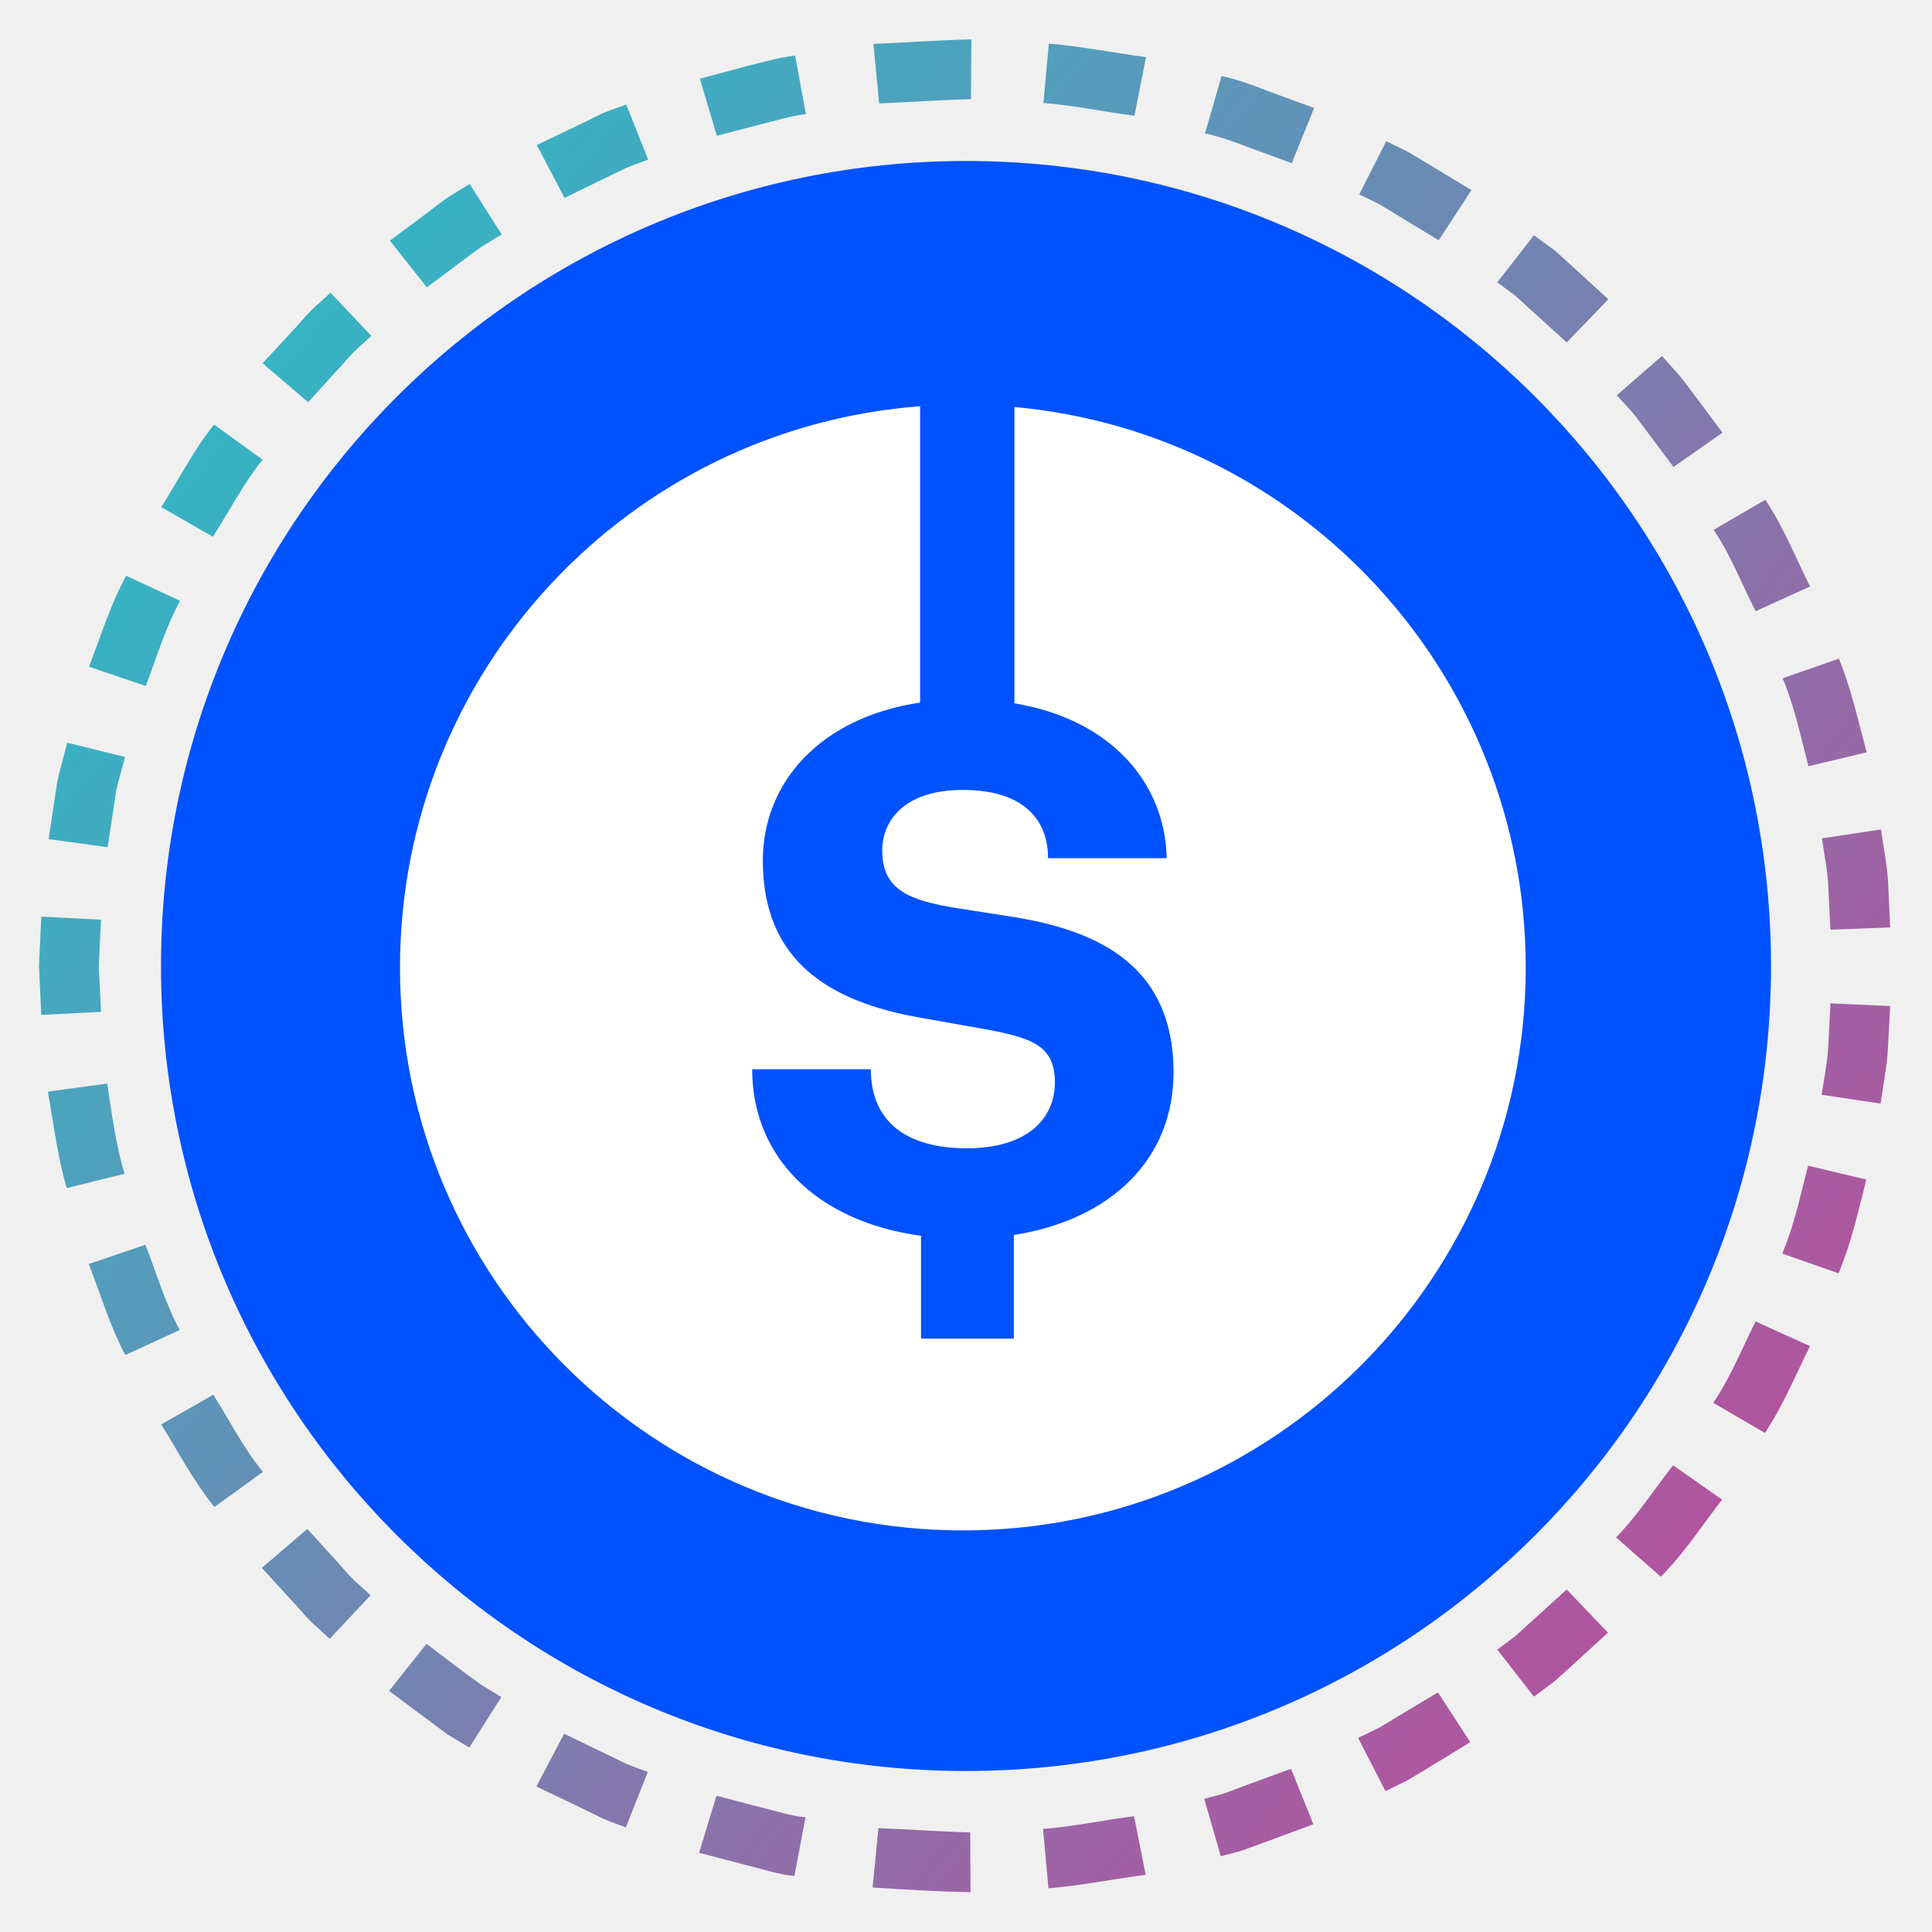
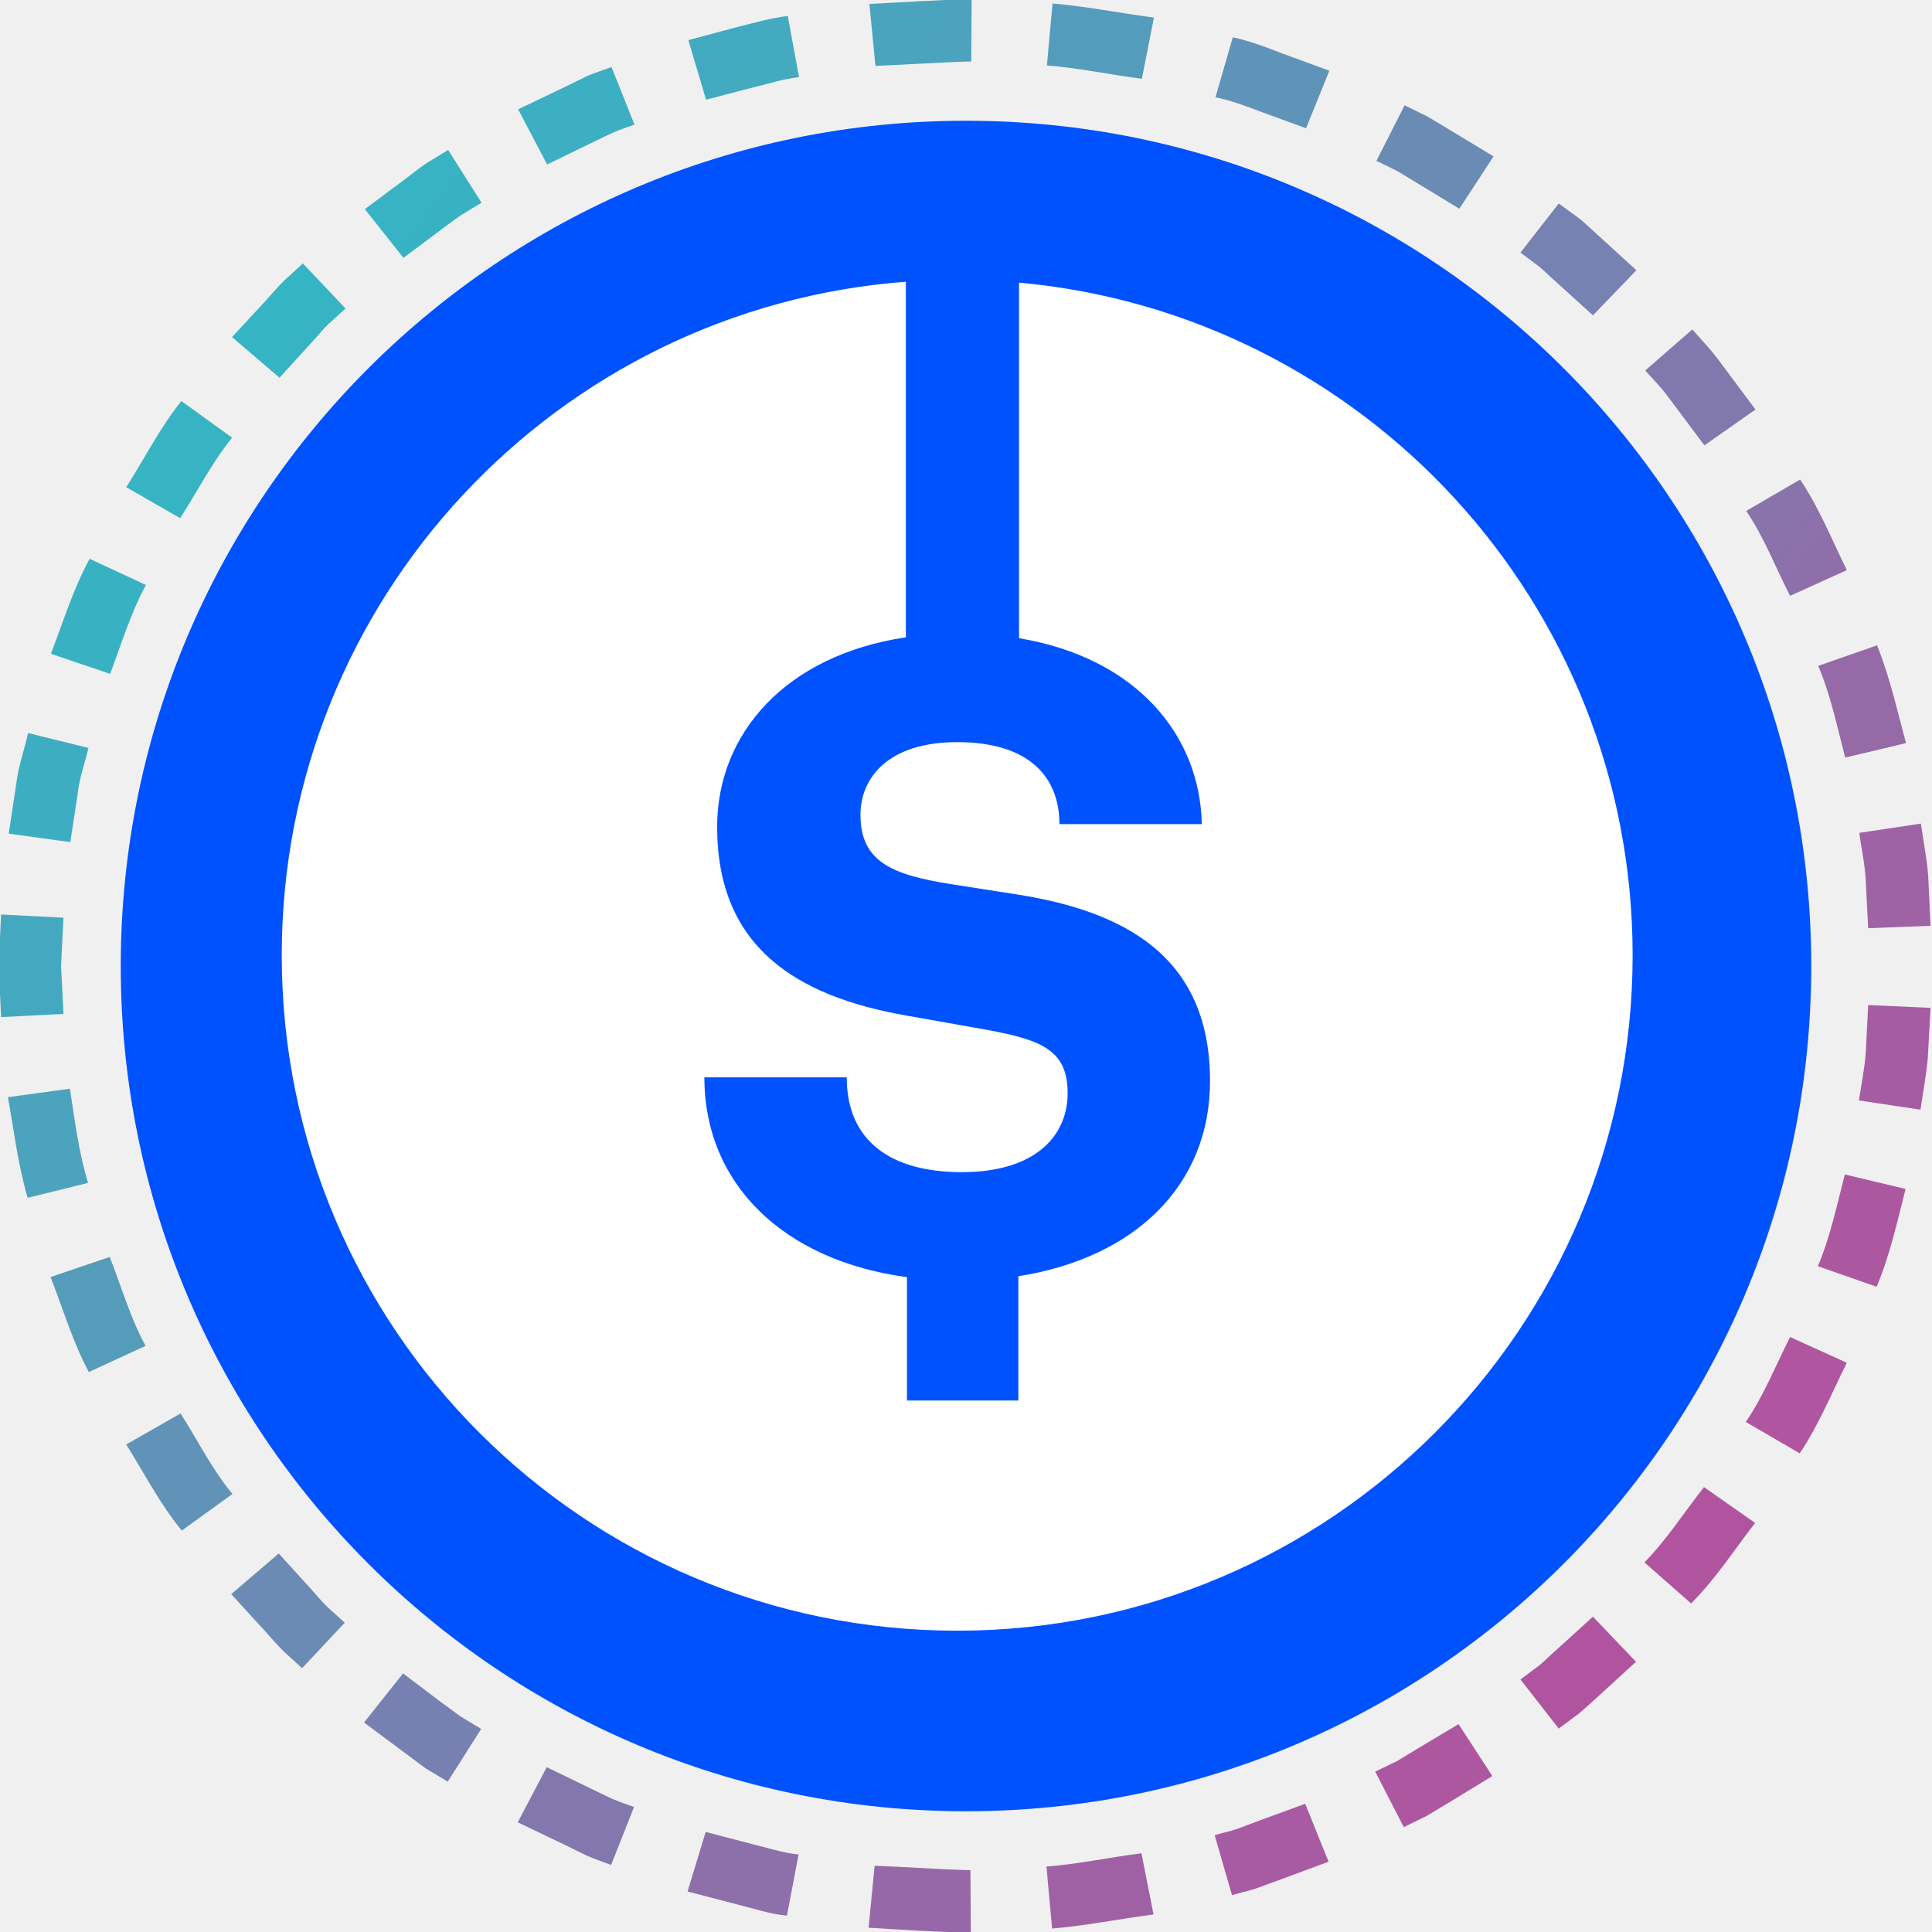
- <svg xmlns="http://www.w3.org/2000/svg" xml:space="preserve" id="Слой_1" width="48" height="48" version="1.1" viewBox="0 0 48 48">
-   <style id="style1" type="text/css">.st39{fill:none}</style>
-   <g id="g68" transform="matrix(.0958 0 0 .0958 .039 .049)">
-     <g id="g67">
-       <g id="g6">
-         <g id="g1">
-           <path id="path1" d="M407.4 250c-.3 3.8-.5 7.5-.7 11.3-.1 1.9 0 3.8-.3 5.6l-.9 5.5c-.7 3.7-.8 7.5-1.8 11.1s-1.9 7.2-2.8 10.8c-.3 1.8-1 3.6-1.7 5.3l-2 5.2-1.9 5.3c-.6 1.8-1.6 3.4-2.4 5.1l-4.8 10.1c-2 3.2-4 6.3-5.9 9.6l130.2 83.9 11.5-19.1c3.4-6.6 6.6-13.3 9.8-20 1.5-3.4 3.3-6.7 4.6-10.2l3.9-10.5 3.8-10.5c1.3-3.5 2.5-7 3.4-10.6l5.5-21.6c1.8-7.2 2.5-14.6 3.8-22l1.6-11c.5-3.7.5-7.4.8-11.1l1-22.2z" class="st39" />
-         </g>
-         <linearGradient id="SVGID_00000104708511086881872630000014844121601543802027_" x1="482.791" x2="68.039" y1="377.153" y2="43.389" gradientUnits="userSpaceOnUse">
-           <stop id="stop1" offset="0" style="stop-color:#b6509e" />
-           <stop id="stop2" offset="1" style="stop-color:#2ebac6" />
-         </linearGradient>
-         <path id="path2" d="m469 348.6-14.1-6.4c-3.6 7.1-6.5 14.5-11 21.1l13.4 7.8c4.7-7 7.9-14.9 11.7-22.5" style="clip-rule:evenodd;fill:url(#SVGID_00000104708511086881872630000014844121601543802027_);fill-rule:evenodd" />
-         <linearGradient id="SVGID_00000147179263232614892750000003495048998020798140_" x1="509.181" x2="94.43" y1="344.359" y2="10.594" gradientUnits="userSpaceOnUse">
-           <stop id="stop3" offset="0" style="stop-color:#b6509e" />
-           <stop id="stop4" offset="1" style="stop-color:#2ebac6" />
-         </linearGradient>
-         <path id="path4" d="m483.6 305.4-15.1-3.6c-2 7.7-3.6 15.5-6.7 22.8l14.6 5.1c3.3-7.8 5.1-16.1 7.2-24.3" style="clip-rule:evenodd;fill:url(#SVGID_00000147179263232614892750000003495048998020798140_);fill-rule:evenodd" />
-         <linearGradient id="SVGID_00000154384627953943653370000009301978914104084362_" x1="533.46" x2="118.708" y1="314.189" y2="-19.576" gradientUnits="userSpaceOnUse">
-           <stop id="stop5" offset="0" style="stop-color:#b6509e" />
-           <stop id="stop6" offset="1" style="stop-color:#2ebac6" />
-         </linearGradient>
-         <path id="path6" d="m489.8 260.4-15.5-.7-.6 11.9c-.3 4-1.1 7.9-1.7 11.8l15.3 2.3c.6-4.2 1.4-8.4 1.8-12.6z" style="clip-rule:evenodd;fill:url(#SVGID_00000154384627953943653370000009301978914104084362_);fill-rule:evenodd" />
+ <svg xmlns="http://www.w3.org/2000/svg" width="48" height="48" fill="none" viewBox="0 0 48 48">
+   <g fill-rule="evenodd" clip-path="url(#a)" clip-rule="evenodd">
+     <path fill="url(#b)" d="m45.884 33.858-1.41-.64c-.36.71-.65 1.45-1.1 2.11l1.34.78c.47-.7.79-1.49 1.17-2.25" />
+     <path fill="url(#c)" d="m47.344 29.539-1.51-.36c-.2.77-.36 1.55-.67 2.28l1.46.51c.33-.78.51-1.61.72-2.43" />
+     <path fill="url(#d)" d="m47.964 25.04-1.55-.07-.06 1.19c-.03.4-.11.79-.17 1.18l1.53.23c.06-.42.14-.84.18-1.26z" />
+     <path fill="url(#e)" d="m35.217 43.445-.51.31-.54.26.71 1.38.57-.28.55-.33 1.08-.66-.84-1.29z" />
+     <path fill="url(#f)" d="m40.646 41.286-1.07-1.12-.88.8c-.15.13-.29.27-.44.4l-.48.36.95 1.22.51-.38c.16-.14.32-.28.47-.42z" />
+     <path fill="url(#g)" d="m43.605 37.837-1.27-.89c-.49.62-.92 1.3-1.48 1.87l1.16 1.02c.61-.61 1.07-1.33 1.59-2" />
+     <path fill="url(#h)" d="m24.12 48.014-.01-1.55c-.79-.02-1.59-.08-2.38-.11l-.15 1.54c.84.05 1.69.11 2.54.12" />
+     <path fill="url(#i)" d="m28.659 47.564-.3-1.52c-.79.1-1.57.27-2.36.33l.14 1.54c.84-.07 1.68-.24 2.52-.35" />
+     <path fill="url(#j)" d="m33.008 46.254-.58-1.44-1.12.41-.56.21c-.19.07-.38.1-.57.16l.43 1.49c.2-.06.41-.1.61-.17l.6-.22z" />
+     <path fill="url(#k)" d="m11.444 42.645-.48-.35-.95-.72-.97 1.22 1.53 1.14.55.33.83-1.31z" />
+     <path fill="url(#l)" d="m15.183 46.334.57-1.44c-.19-.07-.38-.13-.56-.21l-.54-.26-1.07-.519-.72 1.37 1.15.55.57.28c.2.09.4.15.6.23" />
+     <path fill="url(#m)" d="m19.551 47.594.29-1.52c-.4-.04-.78-.17-1.16-.26l-1.149-.3-.45 1.48 1.23.32c.41.1.81.24 1.24.28" />
+     <path fill="url(#n)" d="m2.206 34.088 1.41-.65c-.38-.7-.6-1.47-.89-2.21l-1.47.5c.31.79.55 1.61.95 2.36" />
+     <path fill="url(#o)" d="m4.516 38.027 1.26-.91c-.51-.61-.86-1.33-1.29-2l-1.35.77c.45.72.84 1.48 1.38 2.14" />
+     <path fill="url(#p)" d="m7.505 41.446 1.06-1.13-.44-.4c-.14-.14-.27-.29-.4-.44l-.8-.88-1.18 1.01.86.94c.14.16.28.32.43.47z" />
+     <path fill="url(#q)" d="m.217 20.712 1.53.21.18-1.18c.04-.4.18-.77.27-1.16l-1.5-.37c-.09.41-.24.82-.29 1.24z" />
+     <path fill="url(#r)" d="m.027 22.72-.06 1.27.06 1.28 1.55-.08-.06-1.2.06-1.19z" />
+     <path fill="url(#s)" d="m.687 29.759 1.5-.37c-.23-.76-.33-1.55-.45-2.34l-1.54.21c.15.84.25 1.68.49 2.5" />
+     <path fill="url(#t)" d="m5.765 8.375 1.18 1.01.8-.88c.14-.15.26-.3.4-.44l.44-.4-1.06-1.12-.47.43c-.15.15-.29.31-.43.47z" />
+     <path fill="url(#u)" d="m3.136 12.104 1.34.77c.43-.67.79-1.38 1.29-2l-1.26-.91c-.53.66-.91 1.42-1.37 2.14" />
+     <path fill="url(#v)" d="m1.266 16.243 1.47.5c.28-.74.51-1.51.89-2.21l-1.4-.65c-.41.76-.66 1.57-.96 2.36" />
+     <path fill="url(#w)" d="m17.102.997.44 1.48 1.15-.3c.39-.09.77-.22 1.16-.26l-.28-1.52c-.42.05-.83.17-1.24.27z" />
+     <path fill="url(#x)" d="m12.873 2.716.72 1.37 1.07-.52.54-.26c.18-.08.37-.14.56-.21l-.57-1.43c-.2.07-.4.14-.6.22l-.57.28z" />
+     <path fill="url(#y)" d="m9.064 5.196.96 1.21.95-.71c.16-.12.32-.24.48-.35l.51-.31-.83-1.31-.54.33c-.18.12-.34.25-.51.38z" />
+     <path fill="url(#z)" d="m30.628.927-.43 1.49c.39.08.76.22 1.13.36l1.12.41.58-1.43-1.2-.44c-.38-.15-.78-.3-1.2-.39" />
+     <path fill="url(#A)" d="m26.15.087-.14 1.54c.79.06 1.57.23 2.359.33l.3-1.52c-.84-.11-1.68-.28-2.52-.35" />
+     <path fill="url(#B)" d="m21.6.097.15 1.54c.79-.03 1.59-.09 2.38-.11l.01-1.55c-.84.02-1.69.08-2.54.12" />
+     <path fill="url(#C)" d="m42.045 8.185-1.17 1.02.4.44c.13.15.24.32.36.47l.71.95 1.27-.89-.76-1.02c-.13-.17-.25-.34-.39-.5z" />
+     <path fill="url(#D)" d="m38.726 5.056-.95 1.22.48.36c.15.13.29.27.44.4l.88.799 1.08-1.12-.94-.86c-.16-.14-.31-.29-.47-.42z" />
+     <path fill="url(#E)" d="m34.727 4.256 1.53.93.85-1.3-1.09-.66-.55-.33-.57-.28-.7 1.38z" />
+     <path fill="url(#F)" d="m47.724 20.462-1.53.23c.05.39.14.78.16 1.18l.06 1.189 1.55-.06-.06-1.27c-.04-.44-.12-.85-.18-1.27" />
+     <path fill="url(#G)" d="m46.634 16.033-1.46.51c.31.73.47 1.52.67 2.279l1.51-.36c-.22-.81-.4-1.64-.72-2.43" />
+     <path fill="url(#H)" d="m44.724 11.914-1.34.78c.45.66.73 1.41 1.09 2.11l1.41-.64c-.37-.75-.69-1.55-1.16-2.25" />
+   </g>
+   <g clip-path="url(#I)">
+     <svg width="48" height="48" viewBox="0 0 48 48">
+       <g clip-path="url(#J)">
+         <path fill="#0052FF" d="M48 24C48 10.745 37.255 0 24 0S0 10.745 0 24s10.745 24 24 24 24-10.745 24-24" />
+         <path fill="#fff" fill-rule="evenodd" d="M22.506 7v8.834c-2.976.443-4.689 2.383-4.689 4.71 0 2.973 1.95 4.209 4.717 4.69l1.678.297c1.565.274 2.313.48 2.313 1.624 0 1.098-.839 1.967-2.63 1.967-1.77 0-2.858-.778-2.858-2.356H17.5c0 2.654 1.973 4.553 5.034 4.965v3.065h2.767v-3.088c2.902-.458 4.762-2.265 4.762-4.85 0-3.135-2.177-4.233-4.853-4.645l-1.61-.251c-1.429-.23-2.222-.55-2.222-1.716 0-.915.68-1.808 2.403-1.808 1.792 0 2.54.87 2.54 2.037h3.537c-.045-2.215-1.626-4.133-4.54-4.619V7.022c8.548.776 15.244 7.962 15.244 16.712 0 9.268-7.513 16.78-16.78 16.78C14.512 40.515 7 33.003 7 23.735 7 14.894 13.834 7.652 22.506 7" clip-rule="evenodd" />
      </g>
-       <g id="g12">
-         <g id="g7">
-           <path id="path7" d="M382.3 334.9c-16.2 25.2-39.8 45.8-67 58.1l64.4 140.9c54.2-24.6 100.7-65.1 132.8-115.1z" class="st39" />
-         </g>
-         <linearGradient id="SVGID_00000091737110006325924560000006426042477305407383_" x1="400.601" x2="-14.151" y1="479.286" y2="145.521" gradientUnits="userSpaceOnUse">
-           <stop id="stop7" offset="0" style="stop-color:#b6509e" />
-           <stop id="stop8" offset="1" style="stop-color:#2ebac6" />
-         </linearGradient>
-         <path id="polygon8" d="m362.3 444.5-5.1 3.1-5.4 2.6 7.1 13.8 5.7-2.8 5.5-3.3 10.8-6.6-8.4-12.9z" style="clip-rule:evenodd;fill:url(#SVGID_00000091737110006325924560000006426042477305407383_);fill-rule:evenodd" />
-         <linearGradient id="SVGID_00000023276711056447914070000011818503130533663874_" x1="427.188" x2="12.436" y1="446.248" y2="112.483" gradientUnits="userSpaceOnUse">
-           <stop id="stop9" offset="0" style="stop-color:#b6509e" />
-           <stop id="stop10" offset="1" style="stop-color:#2ebac6" />
-         </linearGradient>
-         <path id="path10" d="m416.6 422.9-10.7-11.2-8.8 8c-1.5 1.3-2.9 2.7-4.4 4l-4.8 3.6 9.5 12.2 5.1-3.8c1.6-1.4 3.2-2.8 4.7-4.2z" style="clip-rule:evenodd;fill:url(#SVGID_00000023276711056447914070000011818503130533663874_);fill-rule:evenodd" />
-         <linearGradient id="SVGID_00000134224490732016085270000001901616526776264596_" x1="454.922" x2="40.17" y1="411.784" y2="78.019" gradientUnits="userSpaceOnUse">
-           <stop id="stop11" offset="0" style="stop-color:#b6509e" />
-           <stop id="stop12" offset="1" style="stop-color:#2ebac6" />
-         </linearGradient>
-         <path id="path12" d="m446.2 388.4-12.7-8.9c-4.9 6.2-9.2 13-14.8 18.7l11.6 10.2c6.1-6.1 10.7-13.3 15.9-20" style="clip-rule:evenodd;fill:url(#SVGID_00000134224490732016085270000001901616526776264596_);fill-rule:evenodd" />
-       </g>
-       <g id="g18">
-         <g id="g13">
-           <path id="path13" d="M315.3 393c-13.6 6-27.9 10.8-42.8 12.5l-5.5.9c-1.9.3-3.8.2-5.6.3-3.8.2-7.5.4-11.3.7-3.8-.3-7.5-.5-11.3-.7-1.9-.1-3.8 0-5.6-.3l-5.5-.9-21.9 153.4 11 1.6c3.7.5 7.4.5 11.1.8l22.2 1 22.2-1c3.7-.3 7.4-.3 11.1-.8l11-1.6c29.5-3.7 58.3-12.8 85.4-25z" class="st39" />
-         </g>
-         <linearGradient id="SVGID_00000090996555707112800340000017514516171555815814_" x1="335.624" x2="-79.128" y1="560.03" y2="226.265" gradientUnits="userSpaceOnUse">
-           <stop id="stop13" offset="0" style="stop-color:#b6509e" />
-           <stop id="stop14" offset="1" style="stop-color:#2ebac6" />
-         </linearGradient>
-         <path id="path14" d="m251.3 490.2-.1-15.5c-7.9-.2-15.9-.8-23.8-1.1l-1.5 15.4c8.4.5 16.9 1.1 25.4 1.2" style="clip-rule:evenodd;fill:url(#SVGID_00000090996555707112800340000017514516171555815814_);fill-rule:evenodd" />
-         <linearGradient id="SVGID_00000001654109847398355510000014461126482698818221_" x1="353.943" x2="-60.809" y1="537.265" y2="203.501" gradientUnits="userSpaceOnUse">
-           <stop id="stop15" offset="0" style="stop-color:#b6509e" />
-           <stop id="stop16" offset="1" style="stop-color:#2ebac6" />
-         </linearGradient>
-         <path id="path16" d="m296.7 485.7-3-15.2c-7.9 1-15.7 2.7-23.6 3.3l1.4 15.4c8.4-.7 16.8-2.4 25.2-3.5" style="clip-rule:evenodd;fill:url(#SVGID_00000001654109847398355510000014461126482698818221_);fill-rule:evenodd" />
-         <linearGradient id="SVGID_00000082365719043996990750000000380436505949655995_" x1="375.751" x2="-39.001" y1="510.165" y2="176.4" gradientUnits="userSpaceOnUse">
-           <stop id="stop17" offset="0" style="stop-color:#b6509e" />
-           <stop id="stop18" offset="1" style="stop-color:#2ebac6" />
-         </linearGradient>
-         <path id="path18" d="m340.2 472.6-5.8-14.4-11.2 4.1-5.6 2.1c-1.9.7-3.8 1-5.7 1.6l4.3 14.9c2-.6 4.1-1 6.1-1.7l6-2.2z" style="clip-rule:evenodd;fill:url(#SVGID_00000082365719043996990750000000380436505949655995_);fill-rule:evenodd" />
-       </g>
-       <g id="g24">
-         <g id="g19">
-           <path id="path19" d="M227.6 405.5c-14.9-1.6-29.2-6.5-42.8-12.5l-10.1-4.8c-3.2-2-6.3-4-9.6-5.9-3.4-1.7-6.1-4.3-9.2-6.5-3-2.3-6.2-4.3-8.8-7l-101.5 117c44.7 38.9 101.1 65 160.1 73z" class="st39" />
-         </g>
-         <linearGradient id="SVGID_00000176002008217702801830000010623875381781764515_" x1="308.152" x2="-106.599" y1="594.167" y2="260.402" gradientUnits="userSpaceOnUse">
-           <stop id="stop19" offset="0" style="stop-color:#b6509e" />
-           <stop id="stop20" offset="1" style="stop-color:#2ebac6" />
-         </linearGradient>
-         <path id="polygon20" d="m124.5 436.5-4.8-3.5-9.5-7.2-9.7 12.2 10.2 7.6 5.1 3.8 5.5 3.3 8.3-13.1z" style="clip-rule:evenodd;fill:url(#SVGID_00000176002008217702801830000010623875381781764515_);fill-rule:evenodd" />
-         <linearGradient id="SVGID_00000092444432135618381070000000326992058120110750_" x1="312.308" x2="-102.444" y1="589.003" y2="255.238" gradientUnits="userSpaceOnUse">
-           <stop id="stop21" offset="0" style="stop-color:#b6509e" />
-           <stop id="stop22" offset="1" style="stop-color:#2ebac6" />
-         </linearGradient>
-         <path id="path22" d="m161.9 473.4 5.7-14.4c-1.9-.7-3.8-1.3-5.6-2.1l-5.4-2.6-10.7-5.2-7.2 13.7 11.5 5.5 5.7 2.8c2 .9 4 1.5 6 2.3" style="clip-rule:evenodd;fill:url(#SVGID_00000092444432135618381070000000326992058120110750_);fill-rule:evenodd" />
-         <linearGradient id="SVGID_00000070103972701577133060000011142479575005581992_" x1="321.517" x2="-93.235" y1="577.559" y2="243.794" gradientUnits="userSpaceOnUse">
-           <stop id="stop23" offset="0" style="stop-color:#b6509e" />
-           <stop id="stop24" offset="1" style="stop-color:#2ebac6" />
-         </linearGradient>
-         <path id="path24" d="m205.6 486 2.9-15.2c-4-.4-7.8-1.7-11.6-2.6l-11.5-3-4.5 14.8 12.3 3.2c4.1 1 8.1 2.4 12.4 2.8" style="clip-rule:evenodd;fill:url(#SVGID_00000070103972701577133060000011142479575005581992_);fill-rule:evenodd" />
-       </g>
-       <g id="g30">
-         <g id="g25">
-           <path id="path25" d="M147.1 368.8c-22.8-19.6-39.5-45.9-48-74.5l-148.6 43.6c.9 3.6 2 7.2 3.4 10.6l3.8 10.5 3.9 10.5c1.3 3.5 3.1 6.8 4.6 10.2 3.2 6.7 6.4 13.4 9.8 20l11.5 19.1C-8.8 425.3-4.1 431 .3 437c4.5 5.9 8.8 12 13.9 17.4l15 16.4 16.4 15z" class="st39" />
-         </g>
-         <linearGradient id="SVGID_00000003794775683124157800000011913993280982961829_" x1="326.474" x2="-88.278" y1="571.4" y2="237.635" gradientUnits="userSpaceOnUse">
-           <stop id="stop25" offset="0" style="stop-color:#b6509e" />
-           <stop id="stop26" offset="1" style="stop-color:#2ebac6" />
-         </linearGradient>
-         <path id="path26" d="m32.1 350.9 14.1-6.5c-3.8-7-6-14.7-8.9-22.1l-14.7 5c3.1 7.9 5.5 16.1 9.5 23.6" style="clip-rule:evenodd;fill:url(#SVGID_00000003794775683124157800000011913993280982961829_);fill-rule:evenodd" />
-         <linearGradient id="SVGID_00000104672211666729212850000016548978226426177681_" x1="315.329" x2="-99.423" y1="585.249" y2="251.484" gradientUnits="userSpaceOnUse">
-           <stop id="stop27" offset="0" style="stop-color:#b6509e" />
-           <stop id="stop28" offset="1" style="stop-color:#2ebac6" />
-         </linearGradient>
-         <path id="path28" d="m55.2 390.3 12.6-9.1c-5.1-6.1-8.6-13.3-12.9-20l-13.5 7.7c4.5 7.2 8.4 14.8 13.8 21.4" style="clip-rule:evenodd;fill:url(#SVGID_00000104672211666729212850000016548978226426177681_);fill-rule:evenodd" />
-         <linearGradient id="SVGID_00000148625317021203904910000009879789421656095403_" x1="309.172" x2="-105.58" y1="592.899" y2="259.135" gradientUnits="userSpaceOnUse">
-           <stop id="stop29" offset="0" style="stop-color:#b6509e" />
-           <stop id="stop30" offset="1" style="stop-color:#2ebac6" />
-         </linearGradient>
-         <path id="path30" d="m85.1 424.5 10.6-11.3-4.4-4c-1.4-1.4-2.7-2.9-4-4.4l-8-8.8-11.8 10.1 8.6 9.4c1.4 1.6 2.8 3.2 4.3 4.7z" style="clip-rule:evenodd;fill:url(#SVGID_00000148625317021203904910000009879789421656095403_);fill-rule:evenodd" />
-       </g>
-       <g id="g36">
-         <g id="g31">
-           <path id="path31" d="M99.1 294.3c-.9-3.6-1.8-7.2-2.8-10.8s-1.1-7.4-1.8-11.1l-.9-5.5c-.3-1.9-.2-3.8-.3-5.6-.2-3.8-.4-7.5-.7-11.3.3-3.8.5-7.5.7-11.3.1-1.9 0-3.8.3-5.6l.9-5.5c.7-3.7.8-7.5 1.8-11.1s1.9-7.2 2.8-10.8l-148.6-43.6-5.5 21.6c-1.8 7.2-2.5 14.6-3.8 22l-1.6 11c-.5 3.7-.5 7.4-.8 11.1l-1 22.2 1 22.2c.3 3.7.3 7.4.8 11.1l1.6 11c1.2 7.3 2 14.7 3.8 22l5.5 21.6z" class="st39" />
-         </g>
-         <linearGradient id="SVGID_00000058550949854323963940000013213978808942152090_" x1="385.064" x2="-29.688" y1="498.568" y2="164.803" gradientUnits="userSpaceOnUse">
-           <stop id="stop31" offset="0" style="stop-color:#b6509e" />
-           <stop id="stop32" offset="1" style="stop-color:#2ebac6" />
-         </linearGradient>
-         <path id="path32" d="m12.2 217.1 15.3 2.1 1.8-11.8c.4-4 1.8-7.7 2.7-11.6l-15-3.7c-.9 4.1-2.4 8.2-2.9 12.4z" style="clip-rule:evenodd;fill:url(#SVGID_00000058550949854323963940000013213978808942152090_);fill-rule:evenodd" />
-         <linearGradient id="SVGID_00000148622084711658347150000016511535402227943326_" x1="362.065" x2="-52.687" y1="527.172" y2="193.407" gradientUnits="userSpaceOnUse">
-           <stop id="stop33" offset="0" style="stop-color:#b6509e" />
-           <stop id="stop34" offset="1" style="stop-color:#2ebac6" />
-         </linearGradient>
-         <path id="polygon34" d="m10.3 237.2-.6 12.7.6 12.8 15.5-.8-.6-12 .6-11.9z" style="clip-rule:evenodd;fill:url(#SVGID_00000148622084711658347150000016511535402227943326_);fill-rule:evenodd" />
-         <linearGradient id="SVGID_00000101083443461405630530000006842283544465970837_" x1="342.348" x2="-72.404" y1="551.674" y2="217.909" gradientUnits="userSpaceOnUse">
-           <stop id="stop35" offset="0" style="stop-color:#b6509e" />
-           <stop id="stop36" offset="1" style="stop-color:#2ebac6" />
-         </linearGradient>
-         <path id="path36" d="m16.9 307.6 15-3.7c-2.3-7.6-3.3-15.5-4.5-23.4L12 282.6c1.5 8.4 2.5 16.8 4.9 25" style="clip-rule:evenodd;fill:url(#SVGID_00000101083443461405630530000006842283544465970837_);fill-rule:evenodd" />
-       </g>
-       <g id="g42">
-         <g id="g37">
-           <path id="path37" d="M99.1 205.7c8.5-28.6 25.2-54.8 48-74.5L45.6 14.2l-16.4 15-15 16.4C9 51 4.7 57.1.3 63c-4.4 6-9.1 11.8-12.8 18.2L-24 100.3c-3.4 6.6-6.6 13.3-9.8 20-1.5 3.4-3.3 6.7-4.6 10.2l-3.9 10.5-3.8 10.5c-1.3 3.5-2.5 7-3.4 10.6z" class="st39" />
-         </g>
-         <linearGradient id="SVGID_00000002376137640156149470000006679357018455115191_" x1="465.847" x2="51.096" y1="398.208" y2="64.443" gradientUnits="userSpaceOnUse">
-           <stop id="stop37" offset="0" style="stop-color:#b6509e" />
-           <stop id="stop38" offset="1" style="stop-color:#2ebac6" />
-         </linearGradient>
-         <path id="path38" d="m67.7 93.7 11.8 10.1 8-8.8c1.4-1.5 2.6-3 4-4.4l4.4-4-10.6-11.2-4.7 4.3c-1.5 1.5-2.9 3.1-4.3 4.7z" style="clip-rule:evenodd;fill:url(#SVGID_00000002376137640156149470000006679357018455115191_);fill-rule:evenodd" />
-         <linearGradient id="SVGID_00000066483276125556409010000015182069227145532805_" x1="437.715" x2="22.963" y1="433.167" y2="99.402" gradientUnits="userSpaceOnUse">
-           <stop id="stop39" offset="0" style="stop-color:#b6509e" />
-           <stop id="stop40" offset="1" style="stop-color:#2ebac6" />
-         </linearGradient>
-         <path id="path40" d="m41.4 131 13.4 7.7c4.3-6.7 7.9-13.8 12.9-20l-12.6-9.1c-5.3 6.6-9.1 14.2-13.7 21.4" style="clip-rule:evenodd;fill:url(#SVGID_00000066483276125556409010000015182069227145532805_);fill-rule:evenodd" />
-         <linearGradient id="SVGID_00000005264282004135174270000000348760371301044121_" x1="410.748" x2="-4.003" y1="466.676" y2="132.911" gradientUnits="userSpaceOnUse">
-           <stop id="stop41" offset="0" style="stop-color:#b6509e" />
-           <stop id="stop42" offset="1" style="stop-color:#2ebac6" />
-         </linearGradient>
-         <path id="path42" d="m22.7 172.4 14.7 5c2.8-7.4 5.1-15.1 8.9-22.1l-14-6.5c-4.1 7.6-6.6 15.7-9.6 23.6" style="clip-rule:evenodd;fill:url(#SVGID_00000005264282004135174270000000348760371301044121_);fill-rule:evenodd" />
-       </g>
-       <g id="g48">
-         <g id="g43">
-           <path id="path43" d="M147.1 131.2c2.6-2.7 5.8-4.7 8.8-7 3.1-2.2 5.8-4.8 9.2-6.5 3.2-1.9 6.4-3.9 9.6-5.9l10.1-4.8c13.6-6 27.9-10.8 42.8-12.5L205.7-58.8c-59 8-115.3 34.2-160.1 73z" class="st39" />
-         </g>
-         <linearGradient id="SVGID_00000142877909234072922670000012744162597170337698_" x1="542.268" x2="127.516" y1="303.244" y2="-30.52" gradientUnits="userSpaceOnUse">
-           <stop id="stop43" offset="0" style="stop-color:#b6509e" />
-           <stop id="stop44" offset="1" style="stop-color:#2ebac6" />
-         </linearGradient>
-         <path id="path44" d="m181.1 19.9 4.4 14.8 11.5-3c3.9-.9 7.7-2.2 11.6-2.6l-2.8-15.2c-4.2.5-8.3 1.7-12.4 2.7z" style="clip-rule:evenodd;fill:url(#SVGID_00000142877909234072922670000012744162597170337698_);fill-rule:evenodd" />
-         <linearGradient id="SVGID_00000106857675396471537470000011430115657239397250_" x1="518.877" x2="104.126" y1="332.31" y2="-1.455" gradientUnits="userSpaceOnUse">
-           <stop id="stop45" offset="0" style="stop-color:#b6509e" />
-           <stop id="stop46" offset="1" style="stop-color:#2ebac6" />
-         </linearGradient>
-         <path id="path46" d="m138.8 37.1 7.2 13.7 10.7-5.2 5.4-2.6c1.8-.8 3.7-1.4 5.6-2.1L162 26.6c-2 .7-4 1.4-6 2.2l-5.7 2.8z" style="clip-rule:evenodd;fill:url(#SVGID_00000106857675396471537470000011430115657239397250_);fill-rule:evenodd" />
-         <linearGradient id="SVGID_00000103977686473083600680000014298624371071771265_" x1="493.213" x2="78.462" y1="364.201" y2="30.437" gradientUnits="userSpaceOnUse">
-           <stop id="stop47" offset="0" style="stop-color:#b6509e" />
-           <stop id="stop48" offset="1" style="stop-color:#2ebac6" />
-         </linearGradient>
-         <path id="path48" d="m100.7 61.9 9.6 12.1 9.5-7.1c1.6-1.2 3.2-2.4 4.8-3.5l5.1-3.1-8.3-13.1-5.4 3.3c-1.8 1.2-3.4 2.5-5.1 3.8z" style="clip-rule:evenodd;fill:url(#SVGID_00000103977686473083600680000014298624371071771265_);fill-rule:evenodd" />
-       </g>
-       <g id="g54">
-         <g id="g49">
-           <path id="path49" d="m227.6 94.5 5.5-.9c1.9-.3 3.8-.2 5.6-.3 3.8-.2 7.5-.4 11.3-.7 3.8.3 7.5.5 11.3.7 1.9.1 3.8 0 5.6.3l5.5.9c14.9 1.6 29.2 6.5 42.8 12.5l64.4-140.9c-27.1-12.2-55.8-21.3-85.4-25l-11-1.6c-3.7-.5-7.4-.5-11.1-.8l-22.2-1-22.2 1c-3.7.3-7.4.3-11.1.8l-11 1.6z" class="st39" />
-         </g>
-         <linearGradient id="SVGID_00000052103213530023177160000002944217849268693427_" x1="590.461" x2="175.71" y1="243.356" y2="-90.409" gradientUnits="userSpaceOnUse">
-           <stop id="stop49" offset="0" style="stop-color:#b6509e" />
-           <stop id="stop50" offset="1" style="stop-color:#2ebac6" />
-         </linearGradient>
-         <path id="path50" d="m316.4 19.2-4.3 14.9c3.9.8 7.6 2.2 11.3 3.6l11.2 4.1 5.8-14.3-12-4.4c-3.8-1.5-7.8-3-12-3.9" style="clip-rule:evenodd;fill:url(#SVGID_00000052103213530023177160000002944217849268693427_);fill-rule:evenodd" />
-         <linearGradient id="SVGID_00000168113226916419175950000014654502115656089231_" x1="578.768" x2="164.016" y1="257.887" y2="-75.877" gradientUnits="userSpaceOnUse">
-           <stop id="stop51" offset="0" style="stop-color:#b6509e" />
-           <stop id="stop52" offset="1" style="stop-color:#2ebac6" />
-         </linearGradient>
-         <path id="path52" d="m271.6 10.8-1.4 15.4c7.9.6 15.7 2.3 23.6 3.3l3-15.2c-8.4-1.1-16.8-2.8-25.2-3.5" style="clip-rule:evenodd;fill:url(#SVGID_00000168113226916419175950000014654502115656089231_);fill-rule:evenodd" />
-         <linearGradient id="SVGID_00000032624055548118906680000017923149123676298943_" x1="562.599" x2="147.847" y1="277.979" y2="-55.785" gradientUnits="userSpaceOnUse">
-           <stop id="stop53" offset="0" style="stop-color:#b6509e" />
-           <stop id="stop54" offset="1" style="stop-color:#2ebac6" />
-         </linearGradient>
-         <path id="path54" d="m226.1 10.9 1.5 15.4c7.9-.3 15.9-.9 23.8-1.1l.1-15.5c-8.4.2-16.9.8-25.4 1.2" style="clip-rule:evenodd;fill:url(#SVGID_00000032624055548118906680000017923149123676298943_);fill-rule:evenodd" />
-       </g>
-       <g id="g60">
-         <g id="g55">
-           <path id="path55" d="M315.3 107c27.2 12.3 50.8 32.9 67 58.1l130.2-83.9C480.4 31.3 433.9-9.2 379.7-33.9Z" class="st39" />
-         </g>
-         <linearGradient id="SVGID_00000064347573839370157820000017572030898596083878_" x1="595.196" x2="180.444" y1="237.473" y2="-96.292" gradientUnits="userSpaceOnUse">
-           <stop id="stop55" offset="0" style="stop-color:#b6509e" />
-           <stop id="stop56" offset="1" style="stop-color:#2ebac6" />
-         </linearGradient>
-         <path id="path56" d="M430.6 91.8 418.9 102l4 4.4c1.3 1.5 2.4 3.2 3.6 4.7l7.1 9.5 12.7-8.9-7.6-10.2c-1.3-1.7-2.5-3.4-3.9-5z" style="clip-rule:evenodd;fill:url(#SVGID_00000064347573839370157820000017572030898596083878_);fill-rule:evenodd" />
-         <linearGradient id="SVGID_00000055708723406501865340000017864807875619820717_" x1="598.848" x2="184.096" y1="232.934" y2="-100.83" gradientUnits="userSpaceOnUse">
-           <stop id="stop57" offset="0" style="stop-color:#b6509e" />
-           <stop id="stop58" offset="1" style="stop-color:#2ebac6" />
-         </linearGradient>
-         <path id="path58" d="m397.4 60.5-9.5 12.2 4.8 3.6c1.5 1.3 2.9 2.7 4.4 4l8.8 8 10.8-11.2-9.4-8.6c-1.6-1.4-3.1-2.9-4.7-4.2z" style="clip-rule:evenodd;fill:url(#SVGID_00000055708723406501865340000017864807875619820717_);fill-rule:evenodd" />
-         <linearGradient id="SVGID_00000003096860706853110920000000256122463884852656_" x1="597.237" x2="182.486" y1="234.936" y2="-98.829" gradientUnits="userSpaceOnUse">
-           <stop id="stop59" offset="0" style="stop-color:#b6509e" />
-           <stop id="stop60" offset="1" style="stop-color:#2ebac6" />
-         </linearGradient>
-         <path id="polygon60" d="m357.4 52.5 5.1 3.1 10.2 6.2 4.5-6.881 4-6.119-10.9-6.6-5.5-3.3-5.7-2.8-7 13.8z" style="clip-rule:evenodd;fill:url(#SVGID_00000003096860706853110920000000256122463884852656_);fill-rule:evenodd" />
-       </g>
-       <g id="g66">
-         <g id="g61">
-           <path id="path60" d="M382.3 165.1c1.9 3.2 3.9 6.4 5.9 9.6l4.8 10.1c.8 1.7 1.8 3.3 2.4 5.1l1.9 5.3 2 5.2c.7 1.7 1.4 3.5 1.7 5.3.9 3.6 1.8 7.2 2.8 10.8s1.1 7.4 1.8 11.1l.9 5.5c.3 1.9.2 3.8.3 5.6.2 3.8.4 7.5.7 11.3h154.9l-1-22.2c-.3-3.7-.3-7.4-.8-11.1l-1.6-11c-1.2-7.3-2-14.7-3.8-22l-5.5-21.6c-.9-3.6-2-7.2-3.4-10.6l-3.8-10.5-3.9-10.5c-1.3-3.5-3.1-6.8-4.6-10.2-3.2-6.7-6.4-13.4-9.8-20l-11.5-19.1Z" class="st39" />
-         </g>
-         <linearGradient id="SVGID_00000081649527427247603540000013030321784522334646_" x1="555.106" x2="140.354" y1="287.291" y2="-46.474" gradientUnits="userSpaceOnUse">
-           <stop id="stop61" offset="0" style="stop-color:#b6509e" />
-           <stop id="stop62" offset="1" style="stop-color:#2ebac6" />
-         </linearGradient>
-         <path id="path62" d="m487.4 214.6-15.3 2.3c.5 3.9 1.4 7.8 1.6 11.8l.6 11.9 15.5-.6-.6-12.7c-.4-4.4-1.2-8.5-1.8-12.7" style="clip-rule:evenodd;fill:url(#SVGID_00000081649527427247603540000013030321784522334646_);fill-rule:evenodd" />
-         <linearGradient id="SVGID_00000178895552897056328320000005882026752739807421_" x1="572.959" x2="158.207" y1="265.106" y2="-68.659" gradientUnits="userSpaceOnUse">
-           <stop id="stop63" offset="0" style="stop-color:#b6509e" />
-           <stop id="stop64" offset="1" style="stop-color:#2ebac6" />
-         </linearGradient>
-         <path id="path64" d="m476.5 170.3-14.6 5.1c3.1 7.3 4.7 15.2 6.7 22.8l15.1-3.6c-2.2-8.1-4-16.4-7.2-24.3" style="clip-rule:evenodd;fill:url(#SVGID_00000178895552897056328320000005882026752739807421_);fill-rule:evenodd" />
-         <linearGradient id="SVGID_00000159430980987490825690000002652148113673706165_" x1="586.44" x2="171.688" y1="248.353" y2="-85.411" gradientUnits="userSpaceOnUse">
-           <stop id="stop65" offset="0" style="stop-color:#b6509e" />
-           <stop id="stop66" offset="1" style="stop-color:#2ebac6" />
-         </linearGradient>
-         <path id="path66" d="m457.4 129.1-13.4 7.8c4.5 6.6 7.3 14.1 10.9 21.1l14.1-6.4c-3.7-7.5-6.9-15.5-11.6-22.5" style="clip-rule:evenodd;fill:url(#SVGID_00000159430980987490825690000002652148113673706165_);fill-rule:evenodd" />
-       </g>
-     </g>
+       <defs>
+         <clipPath id="J">
+           <path fill="#fff" d="M0 0h48v48H0z" />
+         </clipPath>
+       </defs>
+     </svg>
  </g>
-   <svg id="g2" width="40" height="40" x="4" y="4" fill="none" viewBox="0 0 256 256">
-     <rect width="256" height="256" fill="#0052FF" rx="128" />
-     <path fill="#fff" fill-rule="evenodd" d="M120.7 39v47.117c-15.872 2.361-25.007 12.707-25.007 25.113 0 15.862 10.401 22.451 25.155 25.013l8.95 1.587c8.345 1.464 12.336 2.562 12.336 8.663 0 5.856-4.475 10.493-14.029 10.493-9.434 0-15.239-4.149-15.239-12.568H94c0 14.154 10.522 24.281 26.848 26.478v16.35h14.755v-16.472c15.48-2.441 25.397-12.08 25.397-25.868 0-16.716-11.61-22.572-25.881-24.768l-8.587-1.343c-7.619-1.22-11.851-2.928-11.851-9.151 0-4.88 3.628-9.639 12.819-9.639 9.554 0 13.545 4.637 13.545 10.859h18.867c-.242-11.81-8.673-22.042-24.212-24.63V39.116c45.586 4.14 81.3 42.465 81.3 89.13 0 49.429-40.071 89.5-89.5 89.5S38 177.675 38 128.246C38 81.104 74.447 42.475 120.7 39" clip-rule="evenodd" />
-   </svg>
+   <defs>
+     <linearGradient id="b" x1="89.53" x2="-825.17" y1="68.3" y2="-779.228" gradientUnits="userSpaceOnUse">
+       <stop stop-color="#B6509E" />
+       <stop offset="1" stop-color="#2EBAC6" />
+     </linearGradient>
+     <linearGradient id="c" x1="128.494" x2="-821.333" y1="88.03" y2="-890.21" gradientUnits="userSpaceOnUse">
+       <stop stop-color="#B6509E" />
+       <stop offset="1" stop-color="#2EBAC6" />
+     </linearGradient>
+     <linearGradient id="d" x1="208.381" x2="-798.122" y1="123.642" y2="-1059.46" gradientUnits="userSpaceOnUse">
+       <stop stop-color="#B6509E" />
+       <stop offset="1" stop-color="#2EBAC6" />
+     </linearGradient>
+     <linearGradient id="e" x1="97.496" x2="-879.277" y1="92.507" y2="-598.994" gradientUnits="userSpaceOnUse">
+       <stop stop-color="#B6509E" />
+       <stop offset="1" stop-color="#2EBAC6" />
+     </linearGradient>
+     <linearGradient id="f" x1="78.258" x2="-846.56" y1="70.379" y2="-650.515" gradientUnits="userSpaceOnUse">
+       <stop stop-color="#B6509E" />
+       <stop offset="1" stop-color="#2EBAC6" />
+     </linearGradient>
+     <linearGradient id="g" x1="75.026" x2="-829.603" y1="62.533" y2="-702.513" gradientUnits="userSpaceOnUse">
+       <stop stop-color="#B6509E" />
+       <stop offset="1" stop-color="#2EBAC6" />
+     </linearGradient>
+     <linearGradient id="h" x1="262.521" x2="-1053.41" y1="317.895" y2="-374.189" gradientUnits="userSpaceOnUse">
+       <stop stop-color="#B6509E" />
+       <stop offset="1" stop-color="#2EBAC6" />
+     </linearGradient>
+     <linearGradient id="i" x1="189.598" x2="-1025.6" y1="215.72" y2="-471.757" gradientUnits="userSpaceOnUse">
+       <stop stop-color="#B6509E" />
+       <stop offset="1" stop-color="#2EBAC6" />
+     </linearGradient>
+     <linearGradient id="j" x1="133.663" x2="-930.647" y1="135.723" y2="-551.282" gradientUnits="userSpaceOnUse">
+       <stop stop-color="#B6509E" />
+       <stop offset="1" stop-color="#2EBAC6" />
+     </linearGradient>
+     <linearGradient id="k" x1="438.358" x2="-505.593" y1="383.608" y2="-318.594" gradientUnits="userSpaceOnUse">
+       <stop stop-color="#B6509E" />
+       <stop offset="1" stop-color="#2EBAC6" />
+     </linearGradient>
+     <linearGradient id="l" x1="367.884" x2="-644.885" y1="352.282" y2="-333.003" gradientUnits="userSpaceOnUse">
+       <stop stop-color="#B6509E" />
+       <stop offset="1" stop-color="#2EBAC6" />
+     </linearGradient>
+     <linearGradient id="m" x1="310.913" x2="-819.374" y1="330.087" y2="-355.394" gradientUnits="userSpaceOnUse">
+       <stop stop-color="#B6509E" />
+       <stop offset="1" stop-color="#2EBAC6" />
+     </linearGradient>
+     <linearGradient id="n" x1="796.792" x2="-129.901" y1="536.642" y2="-367.096" gradientUnits="userSpaceOnUse">
+       <stop stop-color="#B6509E" />
+       <stop offset="1" stop-color="#2EBAC6" />
+     </linearGradient>
+     <linearGradient id="o" x1="640.69" x2="-263.86" y1="473.543" y2="-328.827" gradientUnits="userSpaceOnUse">
+       <stop stop-color="#B6509E" />
+       <stop offset="1" stop-color="#2EBAC6" />
+     </linearGradient>
+     <linearGradient id="p" x1="527.908" x2="-382.812" y1="424.179" y2="-316.503" gradientUnits="userSpaceOnUse">
+       <stop stop-color="#B6509E" />
+       <stop offset="1" stop-color="#2EBAC6" />
+     </linearGradient>
+     <linearGradient id="q" x1="1168.67" x2="194.923" y1="698.93" y2="-373.582" gradientUnits="userSpaceOnUse">
+       <stop stop-color="#B6509E" />
+       <stop offset="1" stop-color="#2EBAC6" />
+     </linearGradient>
+     <linearGradient id="r" x1="1359.4" x2="349.59" y1="702.843" y2="-584.24" gradientUnits="userSpaceOnUse">
+       <stop stop-color="#B6509E" />
+       <stop offset="1" stop-color="#2EBAC6" />
+     </linearGradient>
+     <linearGradient id="s" x1="1029.35" x2="55.146" y1="617.607" y2="-450.02" gradientUnits="userSpaceOnUse">
+       <stop stop-color="#B6509E" />
+       <stop offset="1" stop-color="#2EBAC6" />
+     </linearGradient>
+     <linearGradient id="t" x1="874.387" x2="-38.877" y1="702.532" y2="-37.617" gradientUnits="userSpaceOnUse">
+       <stop stop-color="#B6509E" />
+       <stop offset="1" stop-color="#2EBAC6" />
+     </linearGradient>
+     <linearGradient id="u" x1="933.728" x2="28.774" y1="687.088" y2="-118.691" gradientUnits="userSpaceOnUse">
+       <stop stop-color="#B6509E" />
+       <stop offset="1" stop-color="#2EBAC6" />
+     </linearGradient>
+     <linearGradient id="v" x1="1019.51" x2="92.815" y1="686.801" y2="-216.936" gradientUnits="userSpaceOnUse">
+       <stop stop-color="#B6509E" />
+       <stop offset="1" stop-color="#2EBAC6" />
+     </linearGradient>
+     <linearGradient id="w" x1="812.862" x2="-319.316" y1="861.405" y2="172.282" gradientUnits="userSpaceOnUse">
+       <stop stop-color="#B6509E" />
+       <stop offset="1" stop-color="#2EBAC6" />
+     </linearGradient>
+     <linearGradient id="x" x1="813.991" x2="-201.396" y1="781.595" y2="97.365" gradientUnits="userSpaceOnUse">
+       <stop stop-color="#B6509E" />
+       <stop offset="1" stop-color="#2EBAC6" />
+     </linearGradient>
+     <linearGradient id="y" x1="837.936" x2="-109.46" y1="731.376" y2="26.812" gradientUnits="userSpaceOnUse">
+       <stop stop-color="#B6509E" />
+       <stop offset="1" stop-color="#2EBAC6" />
+     </linearGradient>
+     <linearGradient id="z" x1="606.97" x2="-460.098" y1="612.111" y2="-73.641" gradientUnits="userSpaceOnUse">
+       <stop stop-color="#B6509E" />
+       <stop offset="1" stop-color="#2EBAC6" />
+     </linearGradient>
+     <linearGradient id="A" x1="717.133" x2="-498.065" y1="817.847" y2="130.371" gradientUnits="userSpaceOnUse">
+       <stop stop-color="#B6509E" />
+       <stop offset="1" stop-color="#2EBAC6" />
+     </linearGradient>
+     <linearGradient id="B" x1="820.019" x2="-495.907" y1="1001.94" y2="309.858" gradientUnits="userSpaceOnUse">
+       <stop stop-color="#B6509E" />
+       <stop offset="1" stop-color="#2EBAC6" />
+     </linearGradient>
+     <linearGradient id="C" x1="394.545" x2="-513.251" y1="308.62" y2="-459.241" gradientUnits="userSpaceOnUse">
+       <stop stop-color="#B6509E" />
+       <stop offset="1" stop-color="#2EBAC6" />
+     </linearGradient>
+     <linearGradient id="D" x1="450.145" x2="-473.882" y1="380.09" y2="-337.685" gradientUnits="userSpaceOnUse">
+       <stop stop-color="#B6509E" />
+       <stop offset="1" stop-color="#2EBAC6" />
+     </linearGradient>
+     <linearGradient id="E" x1="518.793" x2="-455.432" y1="475.886" y2="-216.507" gradientUnits="userSpaceOnUse">
+       <stop stop-color="#B6509E" />
+       <stop offset="1" stop-color="#2EBAC6" />
+     </linearGradient>
+     <linearGradient id="F" x1="285.61" x2="-719.969" y1="167.357" y2="-1021.33" gradientUnits="userSpaceOnUse">
+       <stop stop-color="#B6509E" />
+       <stop offset="1" stop-color="#2EBAC6" />
+     </linearGradient>
+     <linearGradient id="G" x1="310.89" x2="-638.94" y1="204.963" y2="-773.277" gradientUnits="userSpaceOnUse">
+       <stop stop-color="#B6509E" />
+       <stop offset="1" stop-color="#2EBAC6" />
+     </linearGradient>
+     <linearGradient id="H" x1="57.625" x2="16.161" y1="23.836" y2="-9.531" gradientUnits="userSpaceOnUse">
+       <stop stop-color="#B6509E" />
+       <stop offset="1" stop-color="#2EBAC6" />
+     </linearGradient>
+     <clipPath id="I">
+       <circle cx="24" cy="24" r="21" />
+     </clipPath>
+     <clipPath id="a">
+       <path fill="#fff" d="M0 0h48v48H0z" />
+     </clipPath>
+   </defs>
</svg>
